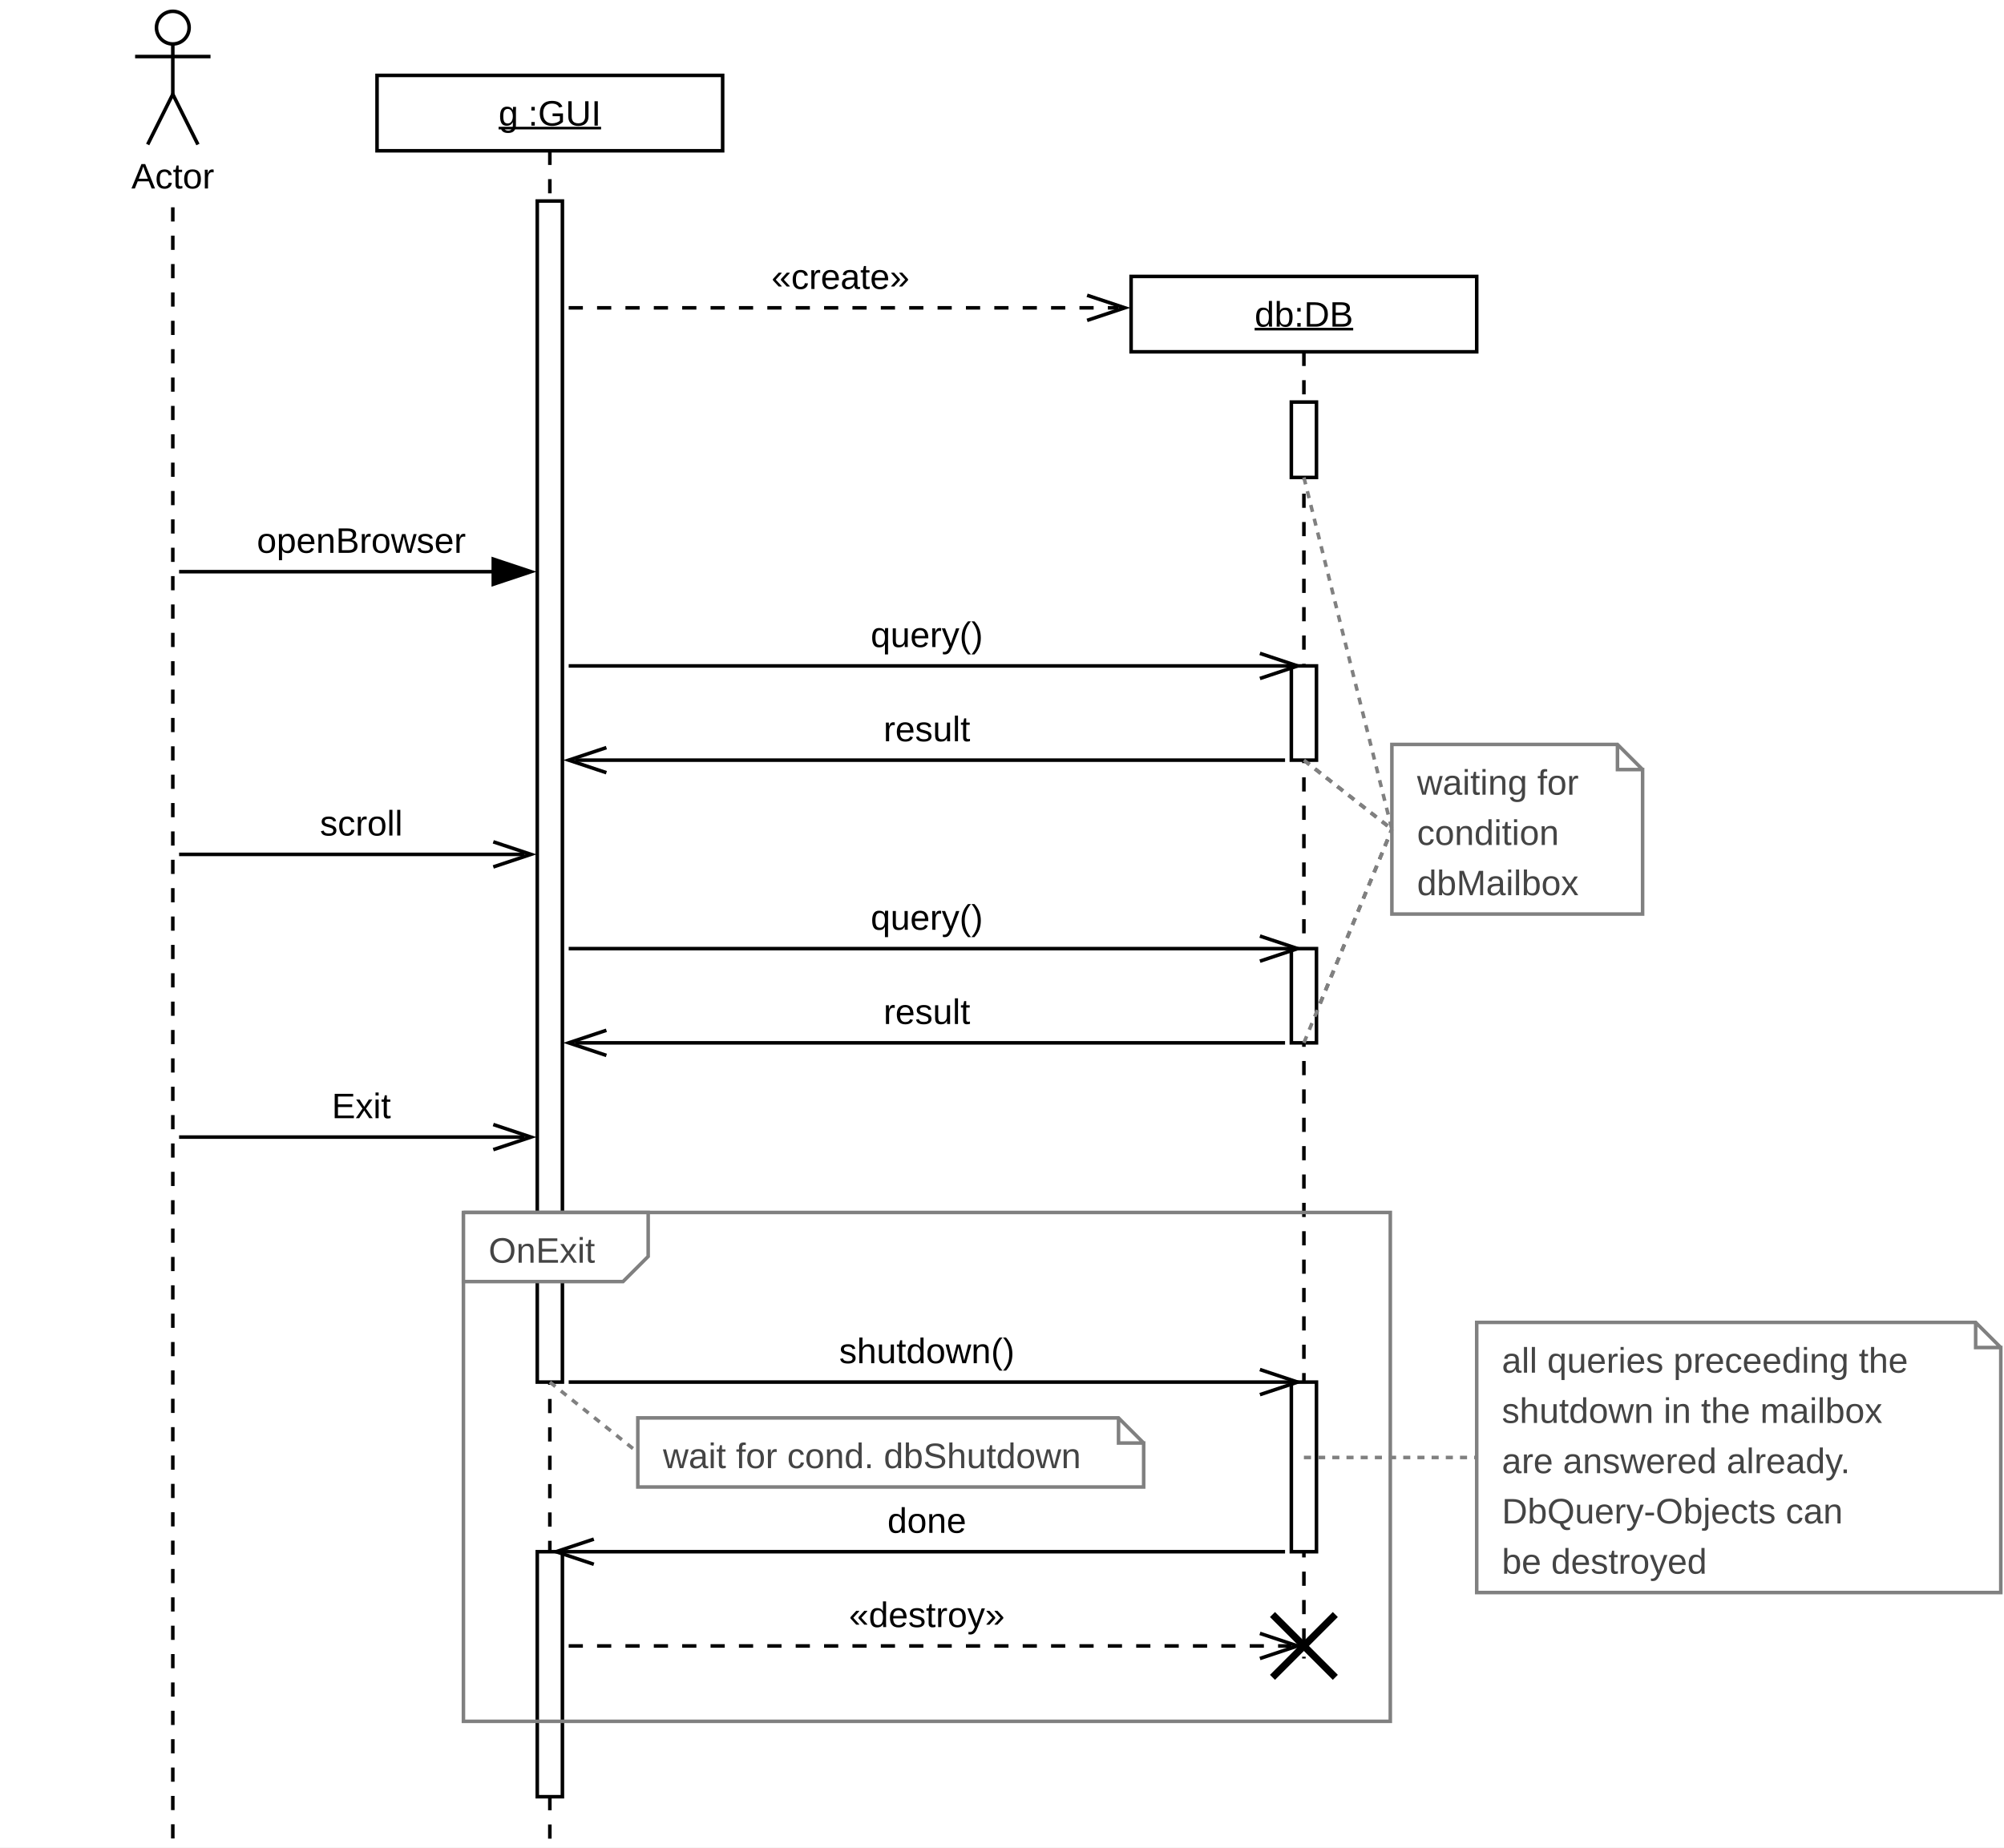
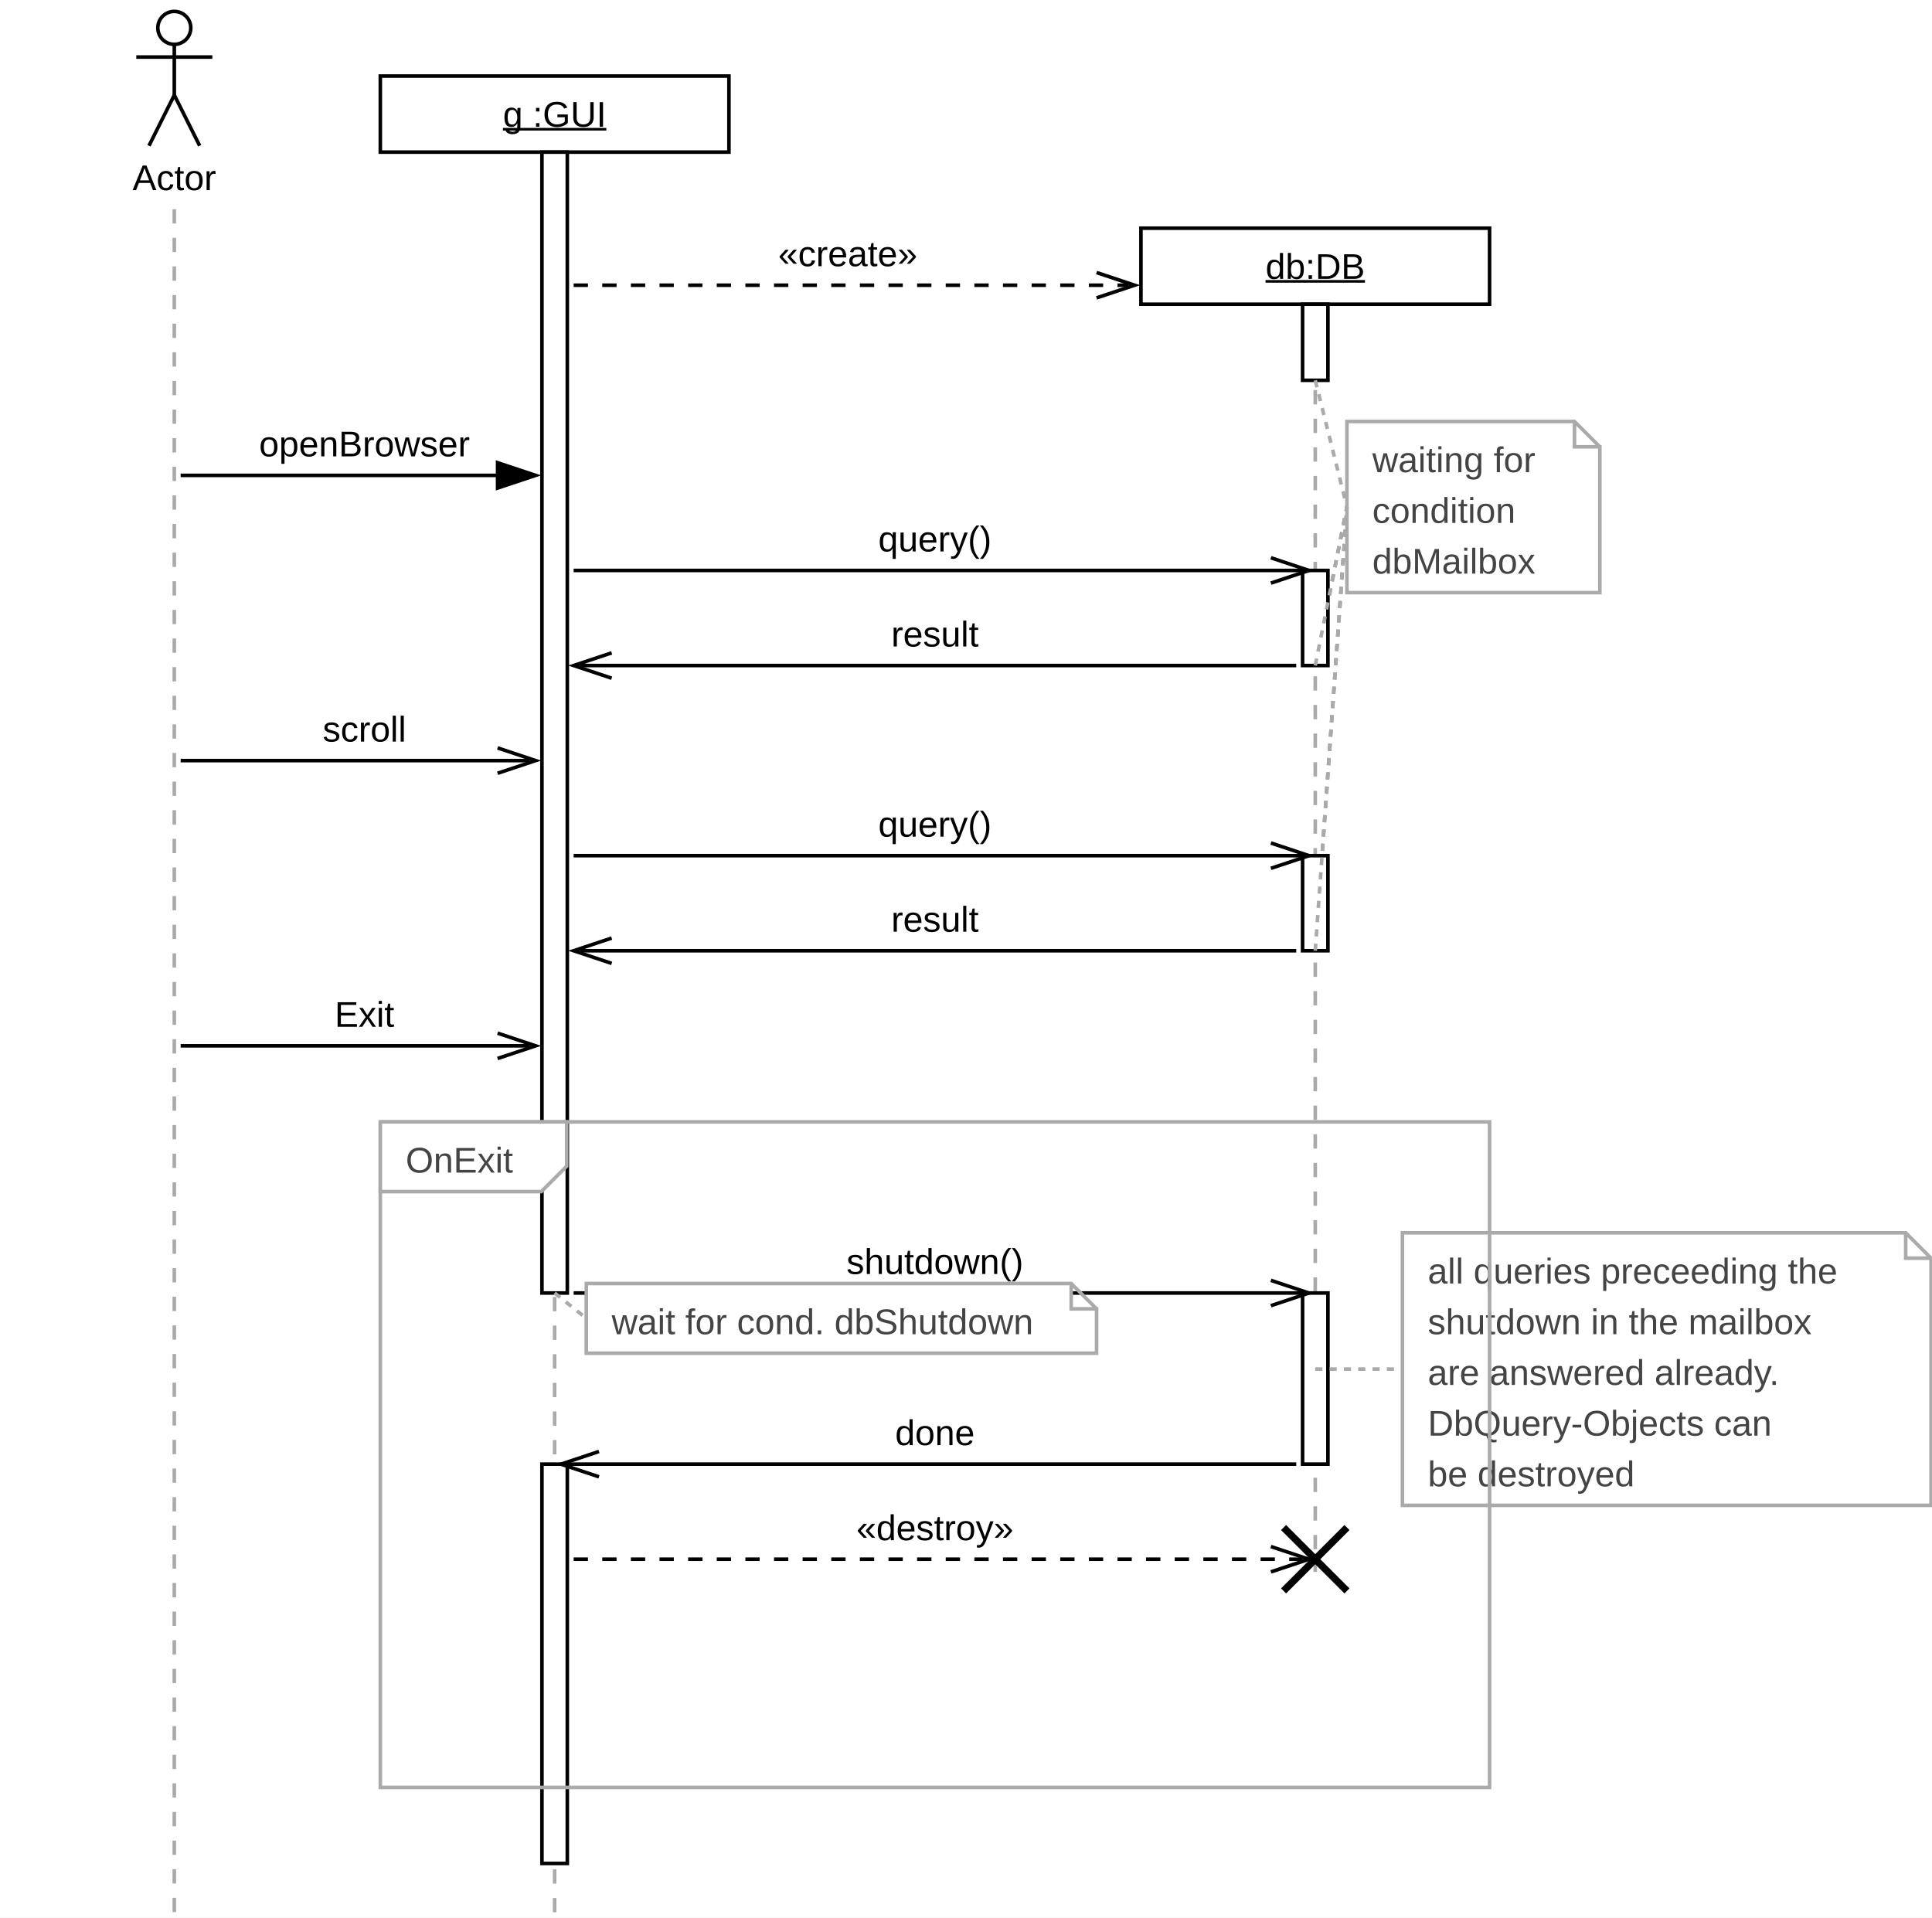
- <svg xmlns="http://www.w3.org/2000/svg" baseProfile="full" height="521px" version="1.1" width="565px">
+ <svg xmlns="http://www.w3.org/2000/svg" baseProfile="full" height="536px" version="1.1" width="540px">
  <defs />
  <g id="shapes" transform="scale(1.0)">
    <rect fill="white" height="100%" width="100%" x="0" y="0" />
-     <line stroke="grey" stroke-dasharray="2" stroke-width="1" x1="367.618" x2="392.421" y1="214.37" y2="233.858" />
-     <line stroke="grey" stroke-dasharray="2" stroke-width="1" x1="367.618" x2="392.421" y1="294.094" y2="233.858" />
+     <line stroke="#aaaaaa" stroke-dasharray="2" stroke-width="1" x1="367.618" x2="376.476" y1="186.024" y2="141.732" />
+     <line stroke="#aaaaaa" stroke-dasharray="2" stroke-width="1" x1="367.618" x2="376.476" y1="265.748" y2="141.732" />
    <circle cx="48.72" cy="7.795" fill="white" r="4.606" stroke="black" stroke-width="1" />
    <polyline fill="none" points="38.091,15.945 59.35,15.945" stroke="black" />
    <polyline fill="none" points="48.72,12.402 48.72,26.575" stroke="black" />
    <polyline fill="none" points="41.634,40.748 48.72,26.575 55.807,40.748" stroke="black" />
    <text fill="black" font-family="Arial, Helvetica, sans-serif" font-size="10px" text-anchor="middle" x="48.72" y="53.15">Actor</text>
    <rect fill="white" height="21.26" stroke="black" stroke-width="1" width="97.441" x="106.299" y="21.26" />
    <text fill="black" font-family="Arial, Helvetica, sans-serif" font-size="10px" text-anchor="middle" text-decoration="underline" x="155.02" y="35.433">g :GUI</text>
-     <rect fill="white" height="21.26" stroke="black" stroke-width="1" width="97.441" x="318.898" y="77.953" />
-     <text fill="black" font-family="Arial, Helvetica, sans-serif" font-size="10px" text-anchor="middle" text-decoration="underline" x="367.618" y="92.126">db:DB</text>
-     <line stroke="grey" stroke-dasharray="2" stroke-width="1" x1="367.618" x2="392.421" y1="214.37" y2="233.858" />
-     <line stroke="grey" stroke-dasharray="2" stroke-width="1" x1="367.618" x2="392.421" y1="294.094" y2="233.858" />
-     <line stroke="black" stroke-dasharray="4" stroke-width="1" x1="367.618" x2="367.618" y1="99.213" y2="467.717" />
-     <line stroke="black" stroke-dasharray="4" stroke-width="1" x1="48.72" x2="48.72" y1="58.465" y2="520.866" />
-     <line stroke="black" stroke-dasharray="4" stroke-width="1" x1="155.02" x2="155.02" y1="42.52" y2="520.866" />
-     <rect fill="white" height="69.094" stroke="black" stroke-width="1" width="7.087" x="151.476" y="437.598" />
-     <rect fill="white" height="47.835" stroke="black" stroke-width="1" width="7.087" x="364.075" y="389.764" />
-     <rect fill="white" height="333.071" stroke="black" stroke-width="1" width="7.087" x="151.476" y="56.693" />
-     <rect fill="white" height="26.575" stroke="black" stroke-width="1" width="7.087" x="364.075" y="267.52" />
-     <rect fill="white" height="26.575" stroke="black" stroke-width="1" width="7.087" x="364.075" y="187.795" />
-     <rect fill="white" height="21.26" stroke="black" stroke-width="1" width="7.087" x="364.075" y="113.386" />
-     <text fill="black" font-family="Arial, Helvetica, sans-serif" font-size="10px" text-anchor="middle" x="236.959" y="81.496">«create»</text>
-     <line stroke="black" stroke-dasharray="4" stroke-width="1" x1="160.335" x2="315.354" y1="86.811" y2="86.811" />
-     <polyline fill="none" points="306.496,90.354 317.126,86.811 306.496,83.268" stroke="black" />
-     <polyline fill="white" points="463.11,217.028 456.024,209.941 392.421,209.941 392.421,257.776 463.11,257.776 463.11,217.028 456.024,217.028 456.024,209.941" stroke="grey" />
-     <text fill="#444" font-family="Arial, Helvetica, sans-serif" font-size="10px" x="399.508" y="224.114">waiting for</text>
-     <text fill="#444" font-family="Arial, Helvetica, sans-serif" font-size="10px" x="399.508" y="238.287">condition</text>
-     <text fill="#444" font-family="Arial, Helvetica, sans-serif" font-size="10px" x="399.508" y="252.461">dbMailbox</text>
-     <line stroke="grey" stroke-dasharray="2" stroke-width="1" x1="367.618" x2="392.421" y1="134.646" y2="233.858" />
-     <text fill="black" font-family="Arial, Helvetica, sans-serif" font-size="10px" text-anchor="middle" x="101.87" y="155.906">openBrowser</text>
-     <line stroke="black" stroke-width="1" x1="50.492" x2="147.933" y1="161.22" y2="161.22" />
-     <polygon fill="black" points="139.075,164.764 149.705,161.22 139.075,157.677" stroke="black" />
-     <text fill="black" font-family="Arial, Helvetica, sans-serif" font-size="10px" text-anchor="middle" x="261.319" y="182.48">query()</text>
-     <line stroke="black" stroke-width="1" x1="160.335" x2="364.075" y1="187.795" y2="187.795" />
-     <polyline fill="none" points="355.217,191.339 365.846,187.795 355.217,184.252" stroke="black" />
-     <text fill="black" font-family="Arial, Helvetica, sans-serif" font-size="10px" text-anchor="middle" x="261.319" y="209.055">result</text>
-     <line stroke="black" stroke-width="1" x1="162.106" x2="362.303" y1="214.37" y2="214.37" />
-     <polyline fill="none" points="170.965,217.913 160.335,214.37 170.965,210.827" stroke="black" />
-     <line stroke="grey" stroke-dasharray="2" stroke-width="1" x1="367.618" x2="392.421" y1="214.37" y2="233.858" />
-     <text fill="black" font-family="Arial, Helvetica, sans-serif" font-size="10px" text-anchor="middle" x="101.87" y="235.63">scroll</text>
-     <line stroke="black" stroke-width="1" x1="50.492" x2="147.933" y1="240.945" y2="240.945" />
-     <polyline fill="none" points="139.075,244.488 149.705,240.945 139.075,237.402" stroke="black" />
-     <text fill="black" font-family="Arial, Helvetica, sans-serif" font-size="10px" text-anchor="middle" x="261.319" y="262.205">query()</text>
-     <line stroke="black" stroke-width="1" x1="160.335" x2="364.075" y1="267.52" y2="267.52" />
-     <polyline fill="none" points="355.217,271.063 365.846,267.52 355.217,263.976" stroke="black" />
-     <text fill="black" font-family="Arial, Helvetica, sans-serif" font-size="10px" text-anchor="middle" x="261.319" y="288.78">result</text>
-     <line stroke="black" stroke-width="1" x1="162.106" x2="362.303" y1="294.094" y2="294.094" />
-     <polyline fill="none" points="170.965,297.638 160.335,294.094 170.965,290.551" stroke="black" />
-     <line stroke="grey" stroke-dasharray="2" stroke-width="1" x1="367.618" x2="392.421" y1="294.094" y2="233.858" />
-     <text fill="black" font-family="Arial, Helvetica, sans-serif" font-size="10px" text-anchor="middle" x="101.87" y="315.354">Exit</text>
-     <line stroke="black" stroke-width="1" x1="50.492" x2="147.933" y1="320.669" y2="320.669" />
-     <polyline fill="none" points="139.075,324.213 149.705,320.669 139.075,317.126" stroke="black" />
-     <text fill="black" font-family="Arial, Helvetica, sans-serif" font-size="10px" text-anchor="middle" x="261.319" y="384.449">shutdown()</text>
-     <line stroke="black" stroke-width="1" x1="160.335" x2="364.075" y1="389.764" y2="389.764" />
-     <polyline fill="none" points="355.217,393.307 365.846,389.764 355.217,386.22" stroke="black" />
-     <polyline fill="white" points="322.441,406.949 315.354,399.862 179.823,399.862 179.823,419.35 322.441,419.35 322.441,406.949 315.354,406.949 315.354,399.862" stroke="grey" />
-     <text fill="#444" font-family="Arial, Helvetica, sans-serif" font-size="10px" x="186.909" y="414.035">wait for cond. dbShutdown</text>
-     <line stroke="grey" stroke-dasharray="2" stroke-width="1" x1="155.02" x2="179.823" y1="389.764" y2="409.606" />
-     <polyline fill="white" points="564.094,380.02 557.008,372.933 416.339,372.933 416.339,449.114 564.094,449.114 564.094,380.02 557.008,380.02 557.008,372.933" stroke="grey" />
-     <text fill="#444" font-family="Arial, Helvetica, sans-serif" font-size="10px" x="423.425" y="387.106">all queries preceeding the</text>
-     <text fill="#444" font-family="Arial, Helvetica, sans-serif" font-size="10px" x="423.425" y="401.28">shutdown in the mailbox</text>
-     <text fill="#444" font-family="Arial, Helvetica, sans-serif" font-size="10px" x="423.425" y="415.453">are answered already.</text>
-     <text fill="#444" font-family="Arial, Helvetica, sans-serif" font-size="10px" x="423.425" y="429.626">DbQuery-Objects can</text>
-     <text fill="#444" font-family="Arial, Helvetica, sans-serif" font-size="10px" x="423.425" y="443.799">be destroyed</text>
-     <line stroke="grey" stroke-dasharray="2" stroke-width="1" x1="367.618" x2="416.339" y1="411.024" y2="411.024" />
-     <text fill="black" font-family="Arial, Helvetica, sans-serif" font-size="10px" text-anchor="middle" x="261.319" y="432.283">done</text>
-     <line stroke="black" stroke-width="1" x1="158.563" x2="362.303" y1="437.598" y2="437.598" />
-     <polyline fill="none" points="167.421,441.142 156.791,437.598 167.421,434.055" stroke="black" />
-     <text fill="black" font-family="Arial, Helvetica, sans-serif" font-size="10px" text-anchor="middle" x="261.319" y="458.858">«destroy»</text>
-     <line stroke="black" stroke-dasharray="4" stroke-width="1" x1="160.335" x2="364.075" y1="464.173" y2="464.173" />
-     <polyline fill="none" points="355.217,467.717 365.846,464.173 355.217,460.63" stroke="black" />
-     <line stroke="black" stroke-width="2" x1="358.76" x2="376.476" y1="473.031" y2="455.315" />
-     <line stroke="black" stroke-width="2" x1="358.76" x2="376.476" y1="455.315" y2="473.031" />
-     <rect fill="none" height="143.504" stroke="grey" stroke-width="1" width="261.319" x="130.659" y="341.929" />
-     <polyline fill="white" points="130.659,341.929 182.746,341.929 182.746,354.331 175.659,361.417 130.659,361.417 130.659,341.929" stroke="grey" />
-     <text fill="#444" font-family="Arial, Helvetica, sans-serif" font-size="10px" x="137.746" y="356.102">OnExit</text>
+     <rect fill="white" height="21.26" stroke="black" stroke-width="1" width="97.441" x="318.898" y="63.78" />
+     <text fill="black" font-family="Arial, Helvetica, sans-serif" font-size="10px" text-anchor="middle" text-decoration="underline" x="367.618" y="77.953">db:DB</text>
+     <line stroke="#aaaaaa" stroke-dasharray="2" stroke-width="1" x1="367.618" x2="376.476" y1="186.024" y2="141.732" />
+     <line stroke="#aaaaaa" stroke-dasharray="2" stroke-width="1" x1="367.618" x2="376.476" y1="265.748" y2="141.732" />
+     <line stroke="#aaaaaa" stroke-dasharray="4" stroke-width="1" x1="367.618" x2="367.618" y1="85.039" y2="439.37" />
+     <line stroke="#aaaaaa" stroke-dasharray="4" stroke-width="1" x1="48.72" x2="48.72" y1="58.465" y2="535.039" />
+     <line stroke="#aaaaaa" stroke-dasharray="4" stroke-width="1" x1="155.02" x2="155.02" y1="42.52" y2="535.039" />
+     <rect fill="white" height="111.614" stroke="black" stroke-width="1" width="7.087" x="151.476" y="409.252" />
+     <rect fill="white" height="47.835" stroke="black" stroke-width="1" width="7.087" x="364.075" y="361.417" />
+     <rect fill="white" height="318.898" stroke="black" stroke-width="1" width="7.087" x="151.476" y="42.52" />
+     <rect fill="white" height="26.575" stroke="black" stroke-width="1" width="7.087" x="364.075" y="239.173" />
+     <rect fill="white" height="26.575" stroke="black" stroke-width="1" width="7.087" x="364.075" y="159.449" />
+     <rect fill="white" height="21.26" stroke="black" stroke-width="1" width="7.087" x="364.075" y="85.039" />
+     <text fill="black" font-family="Arial, Helvetica, sans-serif" font-size="10px" text-anchor="middle" x="236.959" y="74.409">«create»</text>
+     <line stroke="black" stroke-dasharray="4" stroke-width="1" x1="160.335" x2="315.354" y1="79.724" y2="79.724" />
+     <polyline fill="none" points="306.496,83.268 317.126,79.724 306.496,76.181" stroke="black" />
+     <polyline fill="white" points="447.165,124.902 440.079,117.815 376.476,117.815 376.476,165.65 447.165,165.65 447.165,124.902 440.079,124.902 440.079,117.815" stroke="#aaaaaa" />
+     <line stroke="#aaaaaa" stroke-dasharray="2" stroke-width="1" x1="367.618" x2="376.476" y1="106.299" y2="141.732" />
+     <text fill="#444" font-family="Arial, Helvetica, sans-serif" font-size="10px" text-anchor="start" x="383.563" y="131.988">waiting for</text>
+     <text fill="#444" font-family="Arial, Helvetica, sans-serif" font-size="10px" text-anchor="start" x="383.563" y="146.161">condition</text>
+     <text fill="#444" font-family="Arial, Helvetica, sans-serif" font-size="10px" text-anchor="start" x="383.563" y="160.335">dbMailbox</text>
+     <text fill="black" font-family="Arial, Helvetica, sans-serif" font-size="10px" text-anchor="middle" x="101.87" y="127.559">openBrowser</text>
+     <line stroke="black" stroke-width="1" x1="50.492" x2="147.933" y1="132.874" y2="132.874" />
+     <polygon fill="black" points="139.075,136.417 149.705,132.874 139.075,129.331" stroke="black" />
+     <text fill="black" font-family="Arial, Helvetica, sans-serif" font-size="10px" text-anchor="middle" x="261.319" y="154.134">query()</text>
+     <line stroke="black" stroke-width="1" x1="160.335" x2="364.075" y1="159.449" y2="159.449" />
+     <polyline fill="none" points="355.217,162.992 365.846,159.449 355.217,155.906" stroke="black" />
+     <text fill="black" font-family="Arial, Helvetica, sans-serif" font-size="10px" text-anchor="middle" x="261.319" y="180.709">result</text>
+     <line stroke="black" stroke-width="1" x1="162.106" x2="362.303" y1="186.024" y2="186.024" />
+     <polyline fill="none" points="170.965,189.567 160.335,186.024 170.965,182.48" stroke="black" />
+     <line stroke="#aaaaaa" stroke-dasharray="2" stroke-width="1" x1="367.618" x2="376.476" y1="186.024" y2="141.732" />
+     <text fill="black" font-family="Arial, Helvetica, sans-serif" font-size="10px" text-anchor="middle" x="101.87" y="207.283">scroll</text>
+     <line stroke="black" stroke-width="1" x1="50.492" x2="147.933" y1="212.598" y2="212.598" />
+     <polyline fill="none" points="139.075,216.142 149.705,212.598 139.075,209.055" stroke="black" />
+     <text fill="black" font-family="Arial, Helvetica, sans-serif" font-size="10px" text-anchor="middle" x="261.319" y="233.858">query()</text>
+     <line stroke="black" stroke-width="1" x1="160.335" x2="364.075" y1="239.173" y2="239.173" />
+     <polyline fill="none" points="355.217,242.717 365.846,239.173 355.217,235.63" stroke="black" />
+     <text fill="black" font-family="Arial, Helvetica, sans-serif" font-size="10px" text-anchor="middle" x="261.319" y="260.433">result</text>
+     <line stroke="black" stroke-width="1" x1="162.106" x2="362.303" y1="265.748" y2="265.748" />
+     <polyline fill="none" points="170.965,269.291 160.335,265.748 170.965,262.205" stroke="black" />
+     <line stroke="#aaaaaa" stroke-dasharray="2" stroke-width="1" x1="367.618" x2="376.476" y1="265.748" y2="141.732" />
+     <text fill="black" font-family="Arial, Helvetica, sans-serif" font-size="10px" text-anchor="middle" x="101.87" y="287.008">Exit</text>
+     <line stroke="black" stroke-width="1" x1="50.492" x2="147.933" y1="292.323" y2="292.323" />
+     <polyline fill="none" points="139.075,295.866 149.705,292.323 139.075,288.78" stroke="black" />
+     <text fill="black" font-family="Arial, Helvetica, sans-serif" font-size="10px" text-anchor="middle" x="261.319" y="356.102">shutdown()</text>
+     <line stroke="black" stroke-width="1" x1="160.335" x2="364.075" y1="361.417" y2="361.417" />
+     <polyline fill="none" points="355.217,364.961 365.846,361.417 355.217,357.874" stroke="black" />
+     <polyline fill="white" points="306.496,365.846 299.409,358.76 163.878,358.76 163.878,378.248 306.496,378.248 306.496,365.846 299.409,365.846 299.409,358.76" stroke="#aaaaaa" />
+     <line stroke="#aaaaaa" stroke-dasharray="2" stroke-width="1" x1="155.02" x2="163.878" y1="361.417" y2="368.504" />
+     <text fill="#444" font-family="Arial, Helvetica, sans-serif" font-size="10px" text-anchor="start" x="170.965" y="372.933">wait for cond. dbShutdown</text>
+     <polyline fill="white" points="539.734,351.673 532.648,344.587 391.978,344.587 391.978,420.768 539.734,420.768 539.734,351.673 532.648,351.673 532.648,344.587" stroke="#aaaaaa" />
+     <line stroke="#aaaaaa" stroke-dasharray="2" stroke-width="1" x1="367.618" x2="391.978" y1="382.677" y2="382.677" />
+     <text fill="#444" font-family="Arial, Helvetica, sans-serif" font-size="10px" text-anchor="start" x="399.065" y="358.76">all queries preceeding the</text>
+     <text fill="#444" font-family="Arial, Helvetica, sans-serif" font-size="10px" text-anchor="start" x="399.065" y="372.933">shutdown in the mailbox</text>
+     <text fill="#444" font-family="Arial, Helvetica, sans-serif" font-size="10px" text-anchor="start" x="399.065" y="387.106">are answered already.</text>
+     <text fill="#444" font-family="Arial, Helvetica, sans-serif" font-size="10px" text-anchor="start" x="399.065" y="401.28">DbQuery-Objects can</text>
+     <text fill="#444" font-family="Arial, Helvetica, sans-serif" font-size="10px" text-anchor="start" x="399.065" y="415.453">be destroyed</text>
+     <text fill="black" font-family="Arial, Helvetica, sans-serif" font-size="10px" text-anchor="middle" x="261.319" y="403.937">done</text>
+     <line stroke="black" stroke-width="1" x1="158.563" x2="362.303" y1="409.252" y2="409.252" />
+     <polyline fill="none" points="167.421,412.795 156.791,409.252 167.421,405.709" stroke="black" />
+     <text fill="black" font-family="Arial, Helvetica, sans-serif" font-size="10px" text-anchor="middle" x="261.319" y="430.512">«destroy»</text>
+     <line stroke="black" stroke-dasharray="4" stroke-width="1" x1="160.335" x2="364.075" y1="435.827" y2="435.827" />
+     <polyline fill="none" points="355.217,439.37 365.846,435.827 355.217,432.283" stroke="black" />
+     <line stroke="black" stroke-width="2" x1="358.76" x2="376.476" y1="444.685" y2="426.968" />
+     <line stroke="black" stroke-width="2" x1="358.76" x2="376.476" y1="426.968" y2="444.685" />
+     <rect fill="none" height="186.024" stroke="#aaaaaa" stroke-width="1" width="310.039" x="106.299" y="313.583" />
+     <polyline fill="white" points="106.299,313.583 158.386,313.583 158.386,325.984 151.299,333.071 106.299,333.071 106.299,313.583" stroke="#aaaaaa" />
+     <text fill="#444" font-family="Arial, Helvetica, sans-serif" font-size="10px" text-anchor="start" x="113.386" y="327.756">OnExit</text>
  </g>
</svg>
